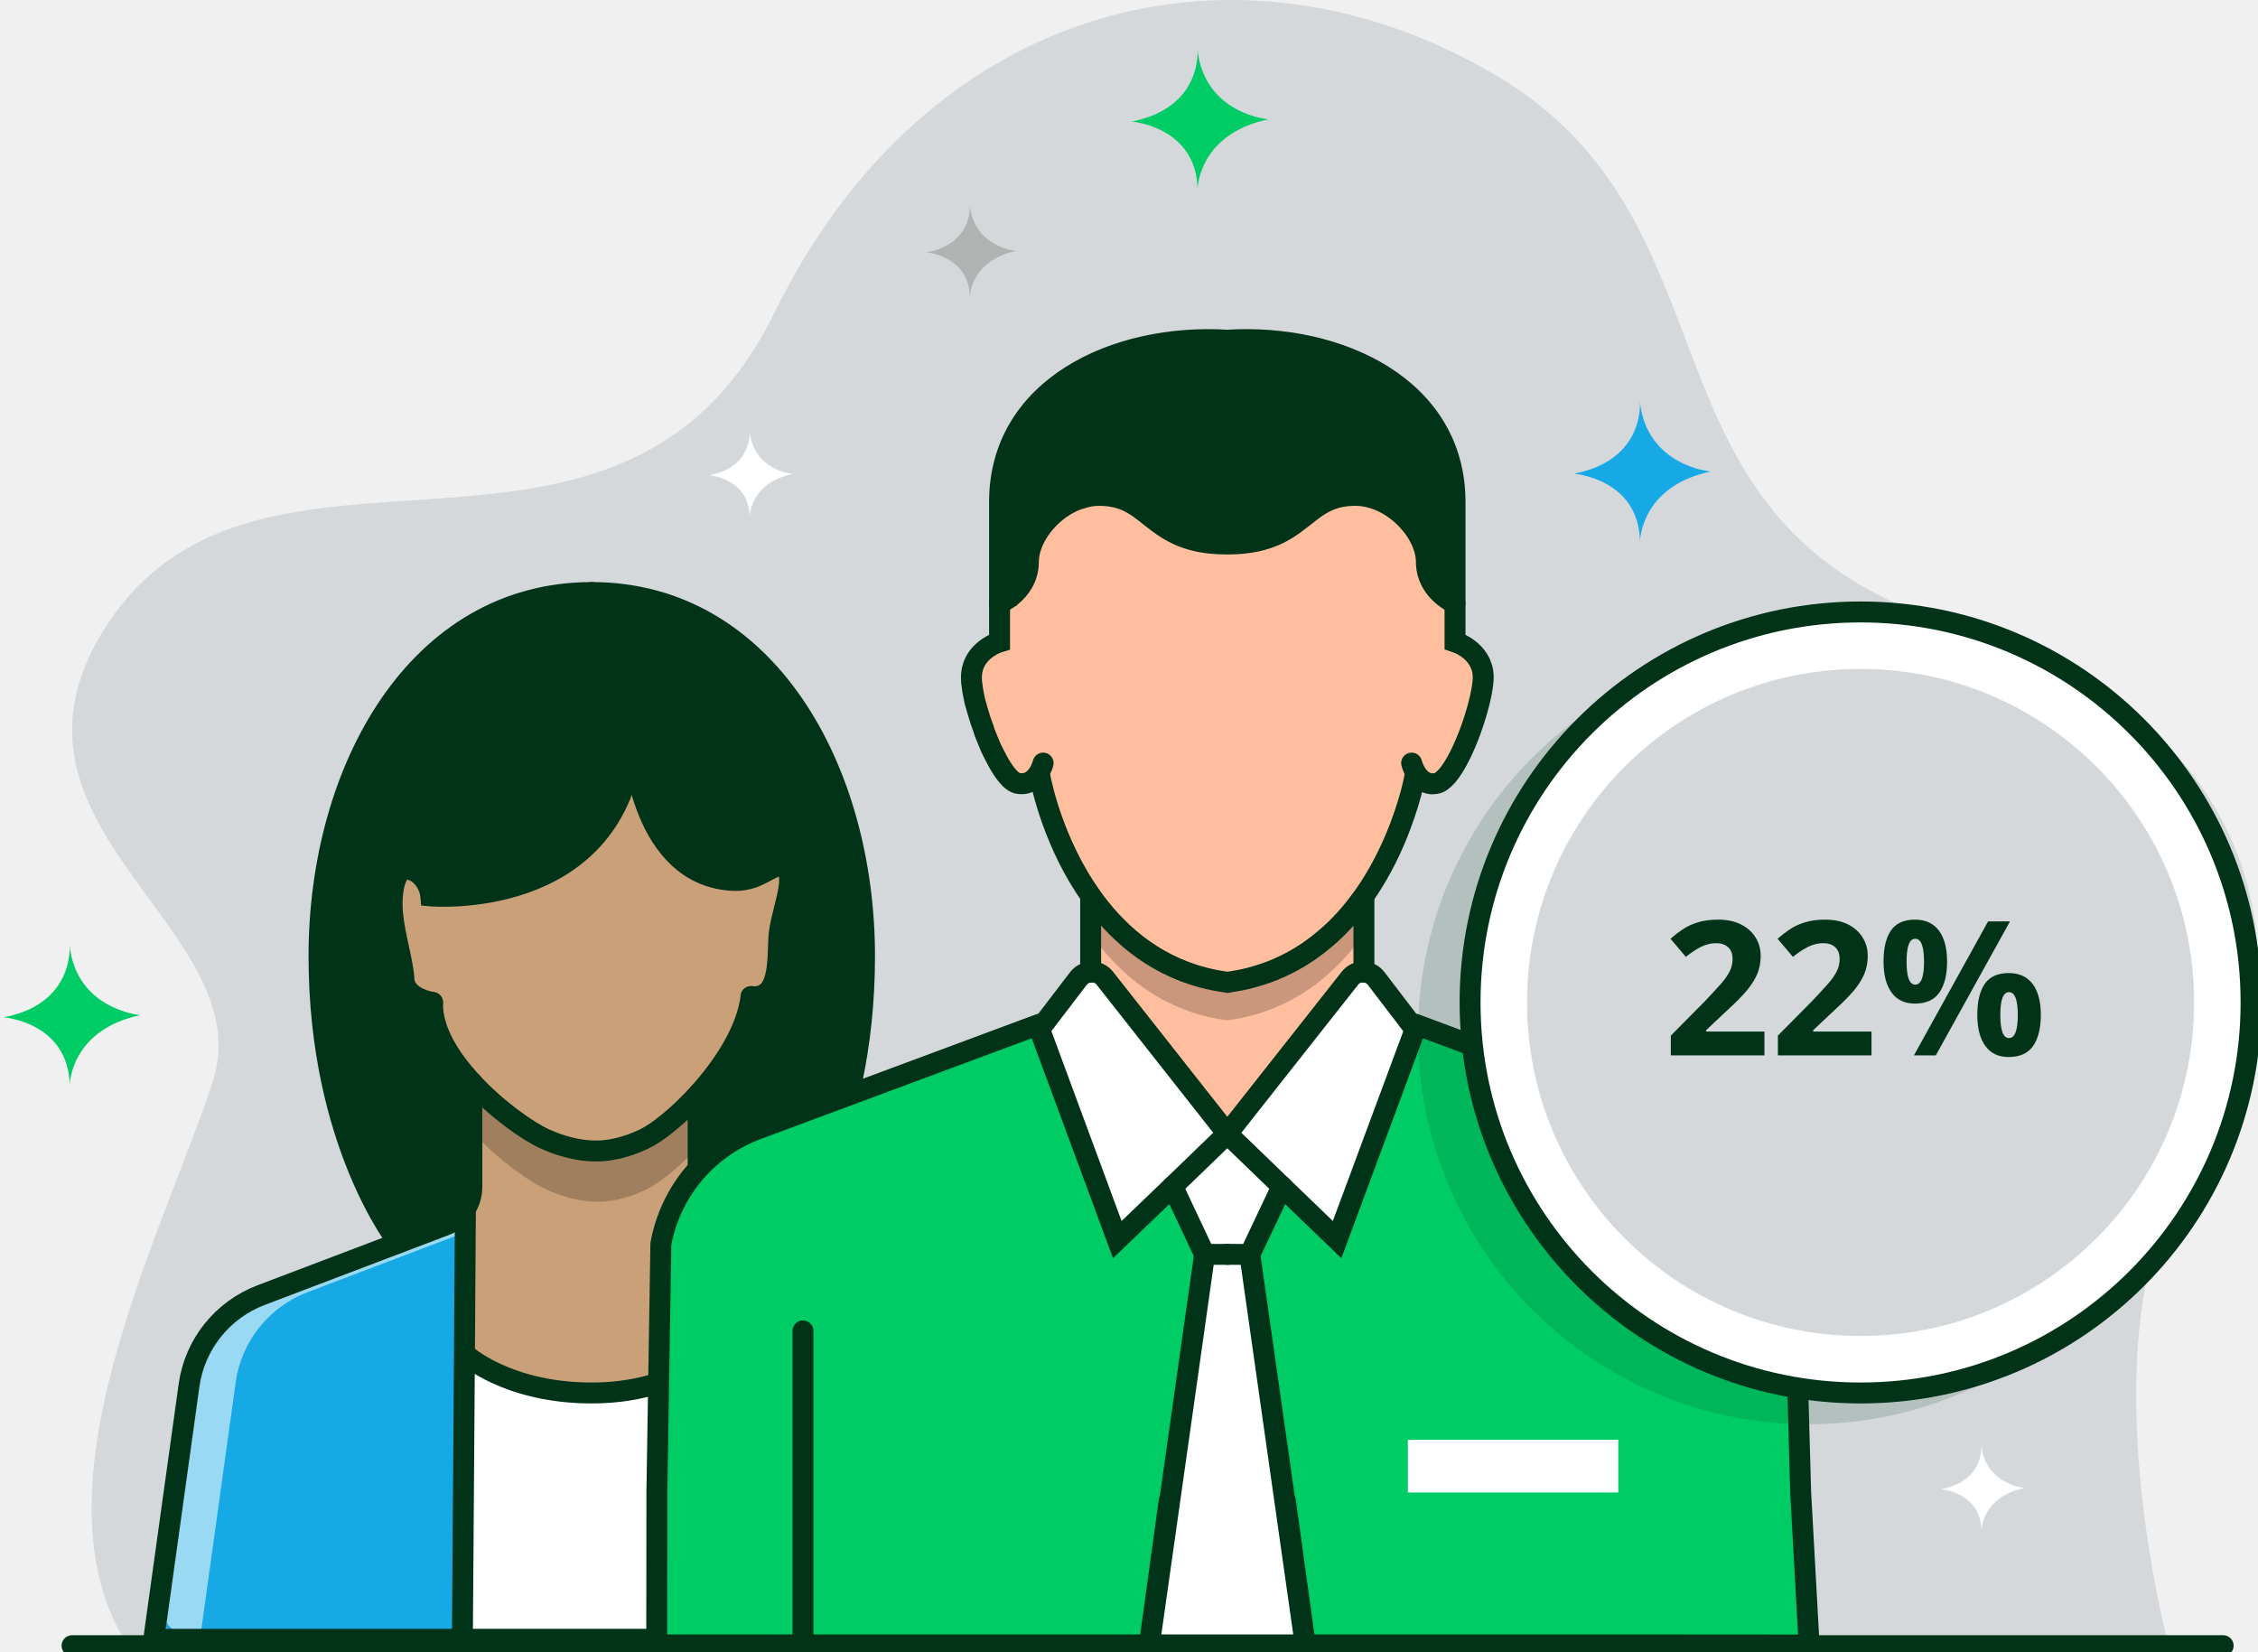
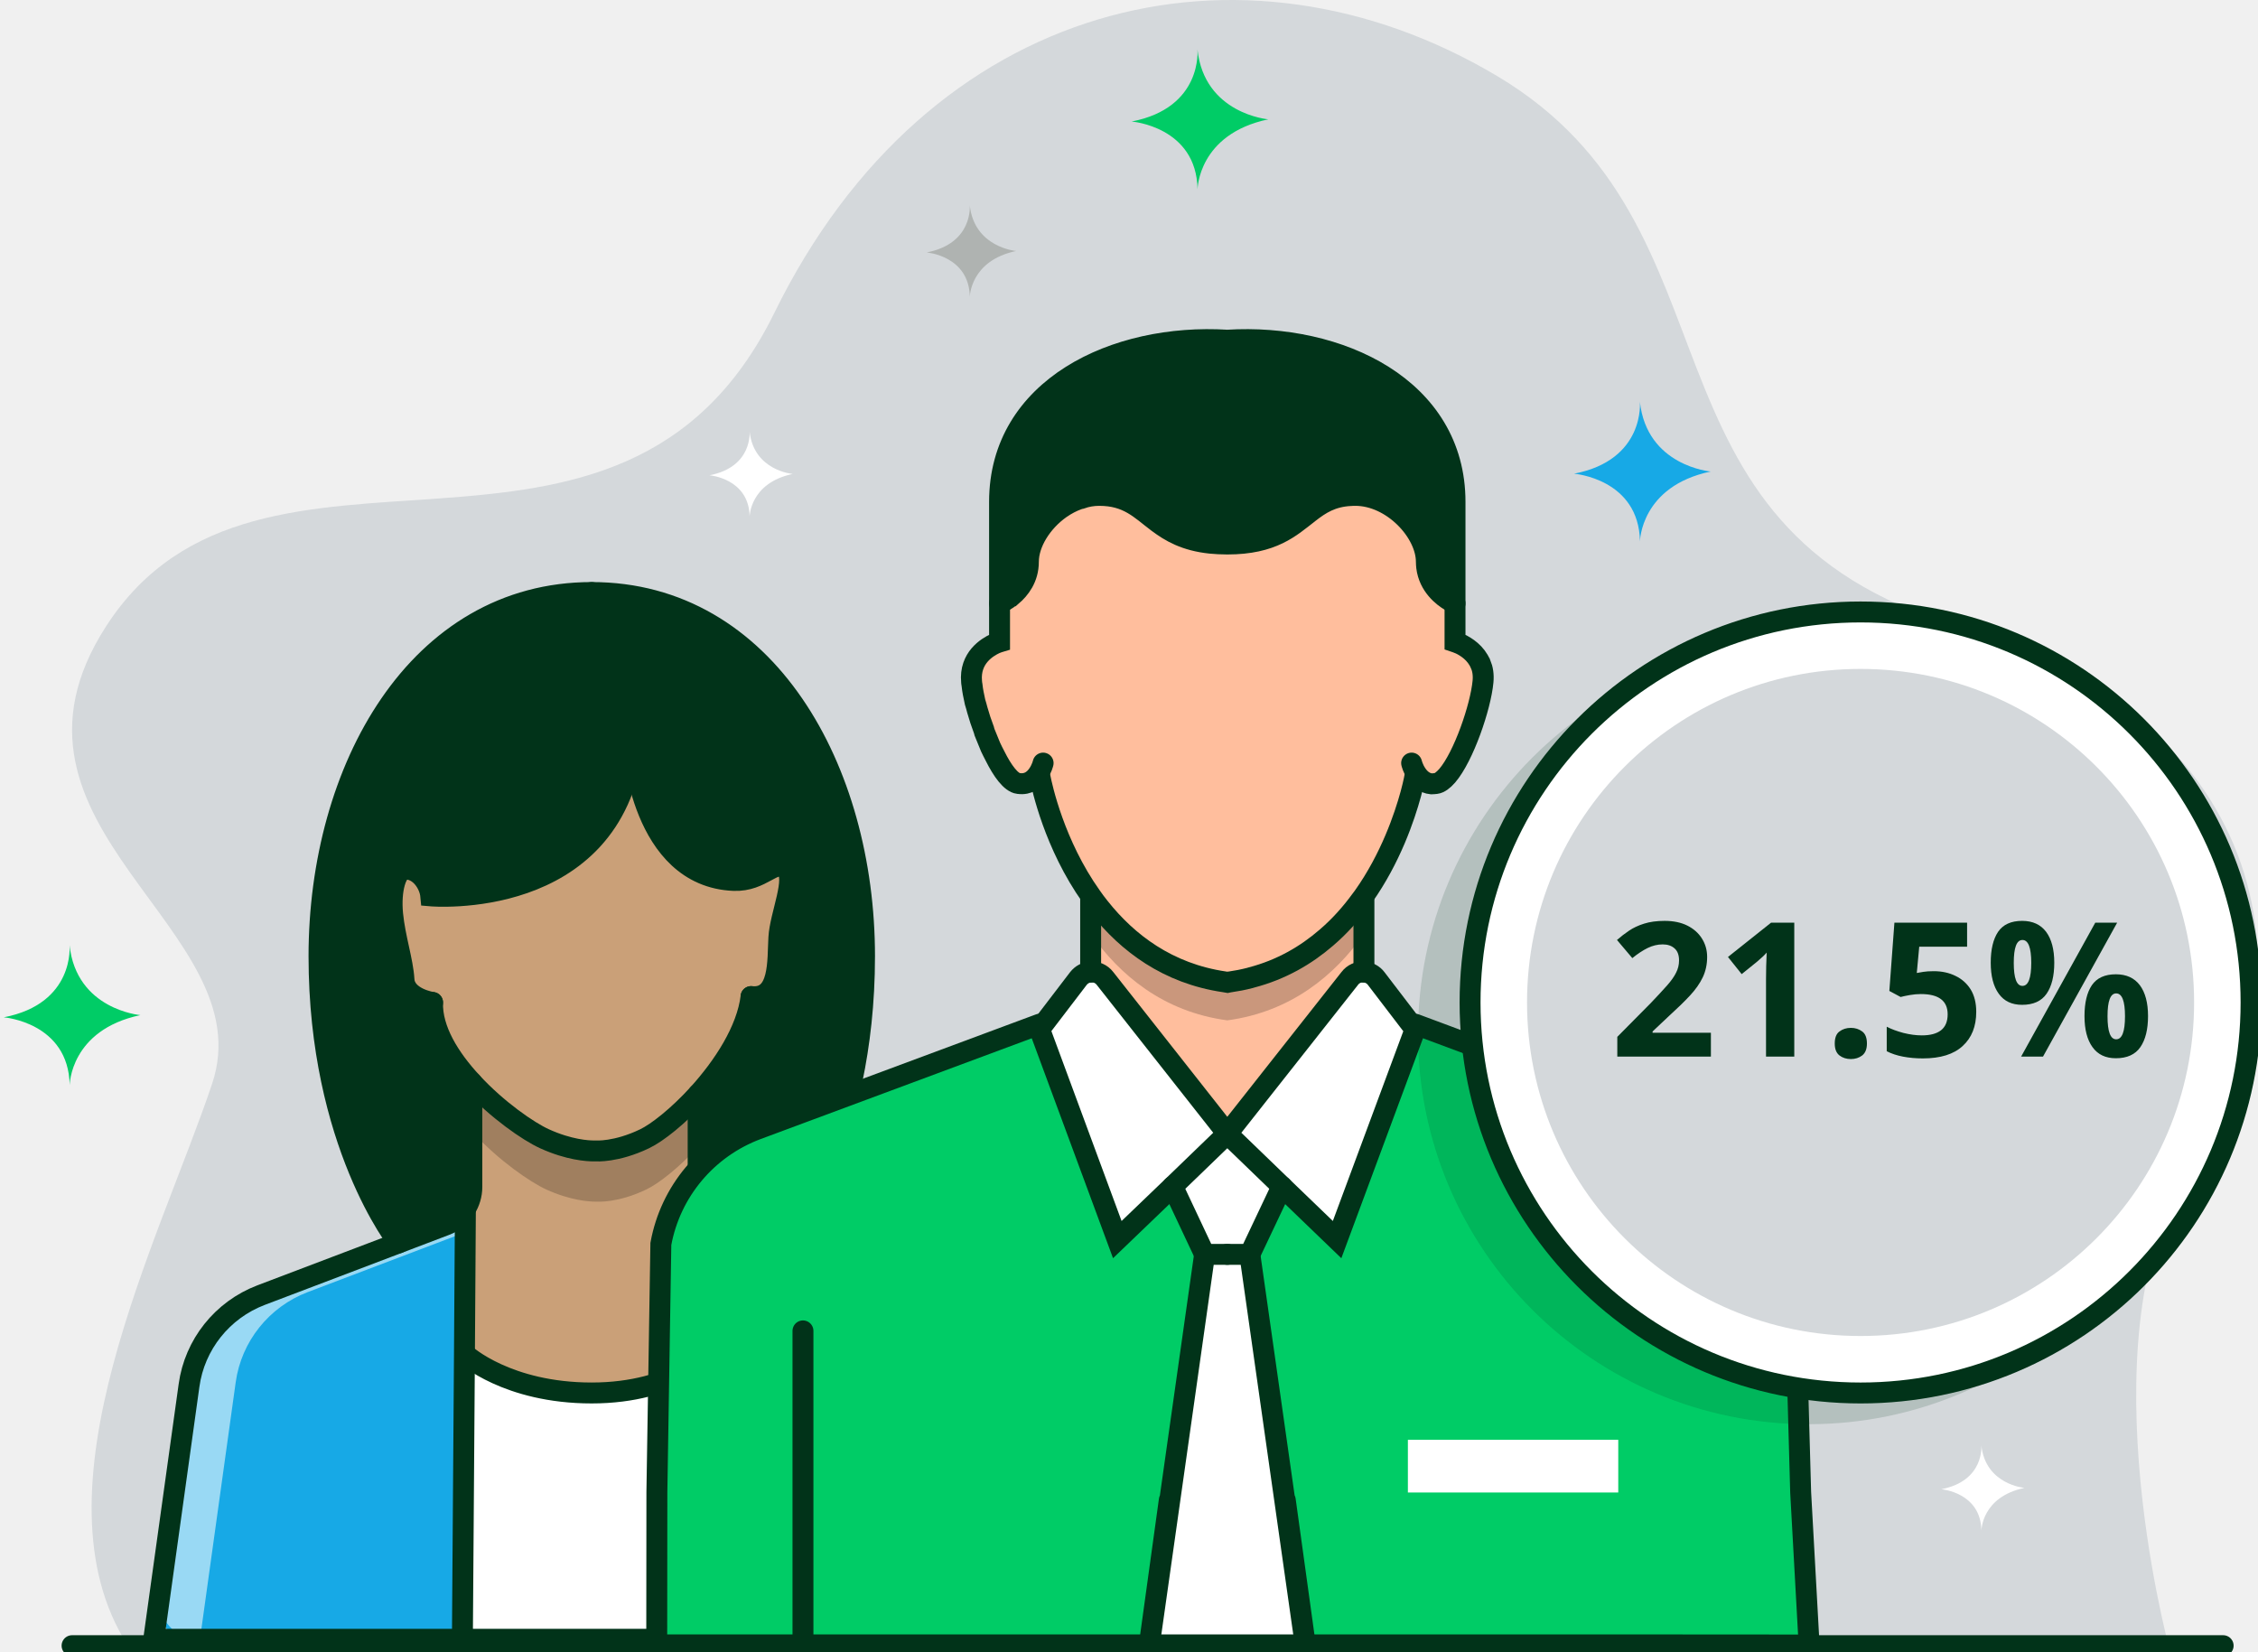
<svg xmlns="http://www.w3.org/2000/svg" width="100%" height="100%" viewBox="0 0 216 158" version="1.1" xml:space="preserve" style="fill-rule:evenodd;clip-rule:evenodd;stroke-linecap:round;stroke-miterlimit:10;">
  <g transform="matrix(0.995738,0,0,0.995738,-44.1107,-56.2322)">
    <g id="Layer-1">
      <g>
        <g transform="matrix(1,0,0,1,252.637,49.2076)">
          <path d="M0,165.353C0,165.353 -8.443,133.979 2.472,118.964C13.386,103.95 11.879,77.01 -20.241,67.437C-52.362,57.866 -40.064,29.106 -64.534,14.554C-89.004,0 -119.115,7.069 -133.945,37.318C-148.775,67.568 -183.414,44.565 -198.15,67.437C-210.625,86.798 -182.963,96.447 -187.958,111.373C-192.953,126.299 -205.631,150.476 -196.051,165.353L0,165.353Z" style="fill:rgb(212,216,219);fill-rule:nonzero;" />
        </g>
        <g transform="matrix(-1,0.000819001,0.000819001,1,51.4703,160.708)">
          <path d="M0.477,-13.431C0.477,-13.431 -0.06,-7.829 6.806,-6.51C6.806,-6.51 0.585,-6.023 0.477,-0C0.477,-0 0.423,-5.3 -6.323,-6.711C-6.323,-6.711 -0.18,-7.227 0.477,-13.431" style="fill:rgb(0,204,102);fill-rule:nonzero;" />
        </g>
        <g transform="matrix(-1,0.000744546,0.000744546,1,159.825,74.652)">
          <path d="M0.477,-13.431C0.477,-13.431 -0.061,-7.829 6.806,-6.51C6.806,-6.51 0.584,-6.023 0.477,-0C0.477,-0 0.422,-5.3 -6.324,-6.711C-6.324,-6.711 -0.18,-7.227 0.477,-13.431" style="fill:rgb(0,204,102);fill-rule:nonzero;" />
        </g>
        <g transform="matrix(-1,0.000744546,0.000744546,1,202.328,108.485)">
          <path d="M0.477,-13.431C0.477,-13.431 -0.061,-7.83 6.806,-6.51C6.806,-6.51 0.584,-6.023 0.477,-0C0.477,-0 0.422,-5.301 -6.324,-6.711C-6.324,-6.711 -0.18,-7.228 0.477,-13.431" style="fill:rgb(23,169,230);fill-rule:nonzero;" />
        </g>
        <g transform="matrix(-1,0.000734035,0.000734035,1,116.606,106.091)">
          <path d="M0.29,-8.174C0.29,-8.174 -0.037,-4.765 4.142,-3.962C4.142,-3.962 0.354,-3.665 0.29,-0C0.29,-0 0.257,-3.225 -3.849,-4.084C-3.849,-4.084 -0.11,-4.399 0.29,-8.174" style="fill:white;fill-rule:nonzero;" />
        </g>
        <g transform="matrix(-1,0.000734035,0.000734035,1,234.942,203.497)">
          <path d="M0.291,-8.174C0.291,-8.174 -0.036,-4.765 4.143,-3.962C4.143,-3.962 0.355,-3.666 0.291,-0C0.291,-0 0.258,-3.226 -3.849,-4.084C-3.849,-4.084 -0.109,-4.399 0.291,-8.174" style="fill:white;fill-rule:nonzero;" />
        </g>
        <g transform="matrix(-1,0.000795545,0.000795545,1,137.782,84.9855)">
          <path d="M0.312,-8.799C0.312,-8.799 -0.04,-5.13 4.459,-4.264C4.459,-4.264 0.381,-3.946 0.312,-0C0.312,-0 0.277,-3.472 -4.143,-4.397C-4.143,-4.397 -0.119,-4.735 0.312,-8.799" style="fill:rgb(175,179,177);fill-rule:nonzero;" />
        </g>
        <g transform="matrix(1,0,0,1,138.539,197.968)">
          <path d="M0,-8.399L2.79,11.66C3.107,13.945 1.333,15.984 -0.974,15.984L-25.658,15.984L-25.658,-24.383C-25.355,-24.147 -25.014,-23.949 -24.633,-23.805L-18.994,-21.662L-6.9,-17.075C-3.194,-15.655 -0.539,-12.329 0,-8.399" style="fill:rgb(23,169,230);fill-rule:nonzero;" />
        </g>
        <g transform="matrix(1,0,0,1,112.881,213.953)">
          <path d="M0,-27.683L0,0L-24.16,0L-23.963,-27.354L-23.871,-27.354C-23.871,-27.354 -19.849,-23.661 -11.738,-23.661C-3.615,-23.661 0,-27.683 0,-27.683" style="fill:white;fill-rule:nonzero;" />
        </g>
        <g transform="matrix(1,0,0,1,89.0101,213.952)">
          <path d="M0,-41.353L-0.092,-27.354L-0.289,0L-26.414,0C-28.279,0 -29.714,-1.648 -29.457,-3.496L-26.552,-24.383C-26.013,-28.313 -23.357,-31.639 -19.638,-33.059L-6.414,-38.08L-1.919,-39.789C-1.104,-40.091 -0.446,-40.656 0,-41.353" style="fill:rgb(23,169,230);fill-rule:nonzero;" />
        </g>
        <g opacity="0.56">
          <g transform="matrix(1,0,0,1,66.9408,197.272)">
            <path d="M0,-7.993L-3.392,16.39L21.78,16.39L21.78,16.68L-3.576,16.68C-5.848,16.68 -7.595,14.673 -7.281,12.424L-4.482,-7.703C-3.943,-11.634 -1.288,-14.959 2.432,-16.379L15.655,-21.4L20.15,-23.109C20.966,-23.411 21.623,-23.976 22.07,-24.673L22.057,-22.412L20.138,-21.689L6.914,-16.668C3.194,-15.249 0.539,-11.923 0,-7.993" style="fill:white;fill-rule:nonzero;" />
          </g>
        </g>
        <g transform="matrix(1,0,0,1,105.113,161.518)">
          <path d="M0,-33.335C-2.037,-17.456 -19.428,-18.981 -19.428,-18.981C-19.533,-20.111 -20.466,-21.557 -21.833,-21.557C-22.767,-21.557 -23.318,-19.533 -23.095,-17.232C-22.871,-14.932 -22.109,-12.737 -22.004,-10.937C-21.898,-9.123 -19.257,-8.741 -19.257,-8.741C-19.336,-6.112 -17.627,-3.378 -15.484,-1.064L-15.484,8.978C-15.484,9.74 -15.708,10.463 -16.103,11.081C-16.549,11.778 -17.206,12.343 -18.021,12.645L-22.517,14.354C-22.517,14.354 -30.167,4.785 -30.167,-13.184C-30.167,-31.14 -20.703,-48.123 -3.97,-48.123C12.776,-48.123 22.241,-31.14 22.241,-13.184C22.241,4.785 14.591,14.354 14.591,14.354L14.433,14.788L8.794,12.645C8.413,12.5 8.071,12.303 7.769,12.067C6.835,11.331 6.257,10.2 6.257,8.978L6.257,0.079C8.662,-2.576 10.949,-6.033 11.344,-9.306C14.17,-9.017 13.881,-12.79 14.013,-14.972C14.131,-17.154 15.773,-20.729 14.67,-21.623C13.552,-22.53 12.408,-20.361 9.688,-20.466C0.775,-20.821 0.014,-33.335 0.014,-33.335L0,-33.335Z" style="fill:rgb(1,51,25);fill-rule:nonzero;" />
        </g>
        <g transform="matrix(1,0,0,1,89.6283,134.913)">
          <path d="M0,25.541C-2.143,23.228 -3.852,20.493 -3.772,17.864C-3.772,17.864 -6.414,17.483 -6.52,15.669C-6.625,13.868 -7.387,11.673 -7.61,9.373C-7.834,7.073 -7.282,5.048 -6.349,5.048C-4.981,5.048 -4.049,6.494 -3.943,7.624C-3.943,7.624 13.447,9.149 15.484,-6.73L15.498,-6.73C15.498,-6.73 16.26,5.785 25.172,6.139C27.893,6.245 29.036,4.076 30.154,4.982C31.258,5.876 29.615,9.452 29.497,11.634C29.365,13.816 29.654,17.588 26.828,17.299C26.434,20.572 24.146,24.029 21.741,26.685C19.822,28.788 17.812,30.378 16.602,30.957C13.868,32.271 11.909,32.126 11.909,32.126L11.712,32.126C11.146,32.126 9.346,32.034 6.979,30.957C5.442,30.26 2.432,28.183 0,25.541" style="fill:rgb(202,160,120);fill-rule:nonzero;" />
        </g>
        <g transform="matrix(1,0,0,1,112.881,177.161)">
          <path d="M0,-3.576L0,9.109C0,9.109 -3.615,13.131 -11.738,13.131C-19.849,13.131 -23.871,9.437 -23.871,9.437L-23.963,9.437L-23.871,-4.562C-23.477,-5.18 -23.253,-5.903 -23.253,-6.665L-23.253,-16.707C-20.821,-14.065 -17.811,-11.989 -16.273,-11.292C-13.907,-10.214 -12.106,-10.122 -11.541,-10.122L-11.344,-10.122C-11.344,-10.122 -9.385,-9.977 -6.651,-11.292C-5.441,-11.87 -3.431,-13.461 -1.512,-15.564L-1.512,-6.665C-1.512,-5.443 -0.934,-4.312 0,-3.576" style="fill:rgb(202,160,120);fill-rule:nonzero;" />
        </g>
        <g opacity="0.21">
          <g transform="matrix(1,0,0,1,111.368,185.555)">
            <path d="M0,-23.958L0,-18.914C-1.857,-16.896 -3.795,-15.374 -4.98,-14.813C-7.703,-13.5 -9.673,-13.645 -9.673,-13.645L-9.864,-13.645C-10.426,-13.645 -12.235,-13.741 -14.589,-14.813C-16.127,-15.518 -19.138,-17.584 -21.571,-20.227L-21.571,-10.186C-21.571,-9.433 -21.796,-8.712 -22.196,-8.087L-22.244,1.137C-22.324,1.073 -22.356,1.041 -22.356,1.041L-22.452,1.041L-22.356,-12.956C-21.956,-13.581 -21.732,-14.301 -21.732,-15.054L-21.732,-25.095C-19.313,-22.453 -16.303,-20.387 -14.766,-19.682C-12.396,-18.609 -10.586,-18.513 -10.025,-18.513L-9.833,-18.513C-9.833,-18.513 -7.879,-18.369 -5.141,-19.682C-3.923,-20.259 -1.922,-21.86 0,-23.958" style="fill-rule:nonzero;" />
          </g>
        </g>
        <g transform="matrix(1,0,0,1,111.37,212.808)">
          <path d="M0,-51.211L0,-42.312C0,-41.09 0.578,-39.96 1.512,-39.223C1.814,-38.987 2.156,-38.79 2.537,-38.645L8.176,-36.503L20.27,-31.915C23.976,-30.495 26.631,-27.169 27.17,-23.239L30.056,-2.491C30.323,-0.57 28.831,1.144 26.892,1.144L-52.303,1.144L-48.911,-23.239C-48.372,-27.169 -45.717,-30.495 -41.997,-31.915L-28.773,-36.936L-24.278,-38.645C-23.463,-38.947 -22.806,-39.512 -22.359,-40.209C-21.965,-40.827 -21.741,-41.55 -21.741,-42.312L-21.741,-52.355" style="fill:none;fill-rule:nonzero;stroke:rgb(1,51,25);stroke-width:2.01px;" />
        </g>
        <g transform="matrix(1,0,0,1,85.8559,127.119)">
          <path d="M0,25.658C0,25.658 -2.642,25.277 -2.747,23.463C-2.853,21.662 -3.614,19.467 -3.838,17.167C-4.062,14.866 -3.51,12.842 -2.576,12.842C-1.209,12.842 -0.276,14.288 -0.171,15.418C-0.171,15.418 17.22,16.943 19.257,1.064C19.31,0.723 19.349,0.368 19.375,0" style="fill:none;fill-rule:nonzero;stroke:rgb(1,51,25);stroke-width:2.01px;" />
        </g>
        <g transform="matrix(1,0,0,1,116.456,167.184)">
          <path d="M0,-14.972C-0.395,-11.699 -2.682,-8.242 -5.087,-5.587C-7.006,-3.484 -9.017,-1.893 -10.227,-1.315C-12.96,0 -14.919,-0.145 -14.919,-0.145L-15.116,-0.145C-15.682,-0.145 -17.482,-0.237 -19.849,-1.315C-21.386,-2.012 -24.396,-4.088 -26.828,-6.73C-28.971,-9.044 -30.68,-11.778 -30.601,-14.407" style="fill:none;fill-rule:nonzero;stroke:rgb(1,51,25);stroke-width:2.01px;" />
        </g>
        <g transform="matrix(-0.624279,0.781202,0.781202,0.624279,127.424,141.777)">
          <path d="M3.301,-25.905C3.301,-25.905 12.601,-17.498 7.315,-10.314C5.698,-8.123 3.29,-8.584 3.301,-7.145C3.31,-5.724 7.128,-4.776 8.907,-3.506C10.694,-2.247 13.461,0.334 14.999,-2.054" style="fill:none;fill-rule:nonzero;stroke:rgb(1,51,25);stroke-width:2.01px;" />
        </g>
        <g transform="matrix(1,0,0,1,82.5961,113.395)">
          <path d="M0,62.477C0,62.477 -7.65,52.908 -7.65,34.939C-7.65,16.983 1.813,0 18.547,0" style="fill:none;fill-rule:nonzero;stroke:rgb(1,51,25);stroke-width:2.01px;" />
        </g>
        <g transform="matrix(1,0,0,1,119.704,113.395)">
          <path d="M0,62.477C0,62.477 7.65,52.908 7.65,34.939C7.65,16.983 -1.814,0 -18.561,0" style="fill:none;fill-rule:nonzero;stroke:rgb(1,51,25);stroke-width:2.01px;" />
        </g>
        <g transform="matrix(1,0,0,1,89.0101,213.952)">
          <path d="M0,-41.353L-0.092,-27.354L-0.289,0" style="fill:none;fill-rule:nonzero;stroke:rgb(1,51,25);stroke-width:2.01px;" />
        </g>
        <g transform="matrix(1,0,0,1,112.881,173.585)">
          <path d="M0,40.367L0,0" style="fill:none;fill-rule:nonzero;stroke:rgb(1,51,25);stroke-width:2.01px;" />
        </g>
        <g transform="matrix(1,0,0,1,89.0101,189.962)">
          <path d="M0,-3.364C0,-3.364 4.022,0.329 12.133,0.329C20.256,0.329 23.871,-3.693 23.871,-3.693" style="fill:none;fill-rule:nonzero;stroke:rgb(1,51,25);stroke-width:2.01px;" />
        </g>
        <g transform="matrix(1,0,0,1,51.223,214.567)">
          <path d="M0,0L206.653,0" style="fill:none;fill-rule:nonzero;stroke:rgb(1,51,25);stroke-width:2.01px;" />
        </g>
        <g transform="matrix(1,0,0,1,149.323,164.659)">
          <path d="M0,-21.331L0,-15.275L12.882,0L25.521,-15.275L25.421,-21.331C25.421,-21.331 21.063,-15.465 12.76,-15.58C4.456,-15.694 0,-21.331 0,-21.331" style="fill:rgb(255,190,157);fill-rule:nonzero;" />
        </g>
        <g transform="matrix(1,0,0,1,162.37,214.406)">
          <path d="M0,-49.033L-5.131,-43.459L-2.23,-37.145L-7.492,0.343L10.34,0.001L10.34,-49.376" style="fill:white;fill-rule:nonzero;" />
        </g>
        <g transform="matrix(1,0,0,1,187.121,130.051)">
          <path d="M0,-8.833C0.19,-7.86 -1.83,-0.319 -3.342,0.67C-3.484,0.766 -3.644,0.861 -3.787,0.941C-2.212,-0.893 -0.573,-5.676 -0.35,-8.1C-0.286,-8.753 -0.382,-9.312 -0.573,-9.774C-0.271,-9.423 -0.048,-9.072 0,-8.833" style="fill:white;fill-rule:nonzero;" />
        </g>
        <g transform="matrix(1,0,0,1,184.082,118.332)">
          <path d="M0,-0.415C0.111,-0.335 0.286,-0.192 0.493,0C0.19,-0.128 0,-0.192 0,-0.192L0,-0.415Z" style="fill:white;fill-rule:nonzero;" />
        </g>
        <g transform="matrix(1,0,0,1,183.637,110.95)">
          <path d="M0,3.253C-0.716,2.838 -2.053,1.802 -2.275,0C-1.592,1.356 -0.398,2.711 0,3.253" style="fill:rgb(52,120,247);fill-rule:nonzero;" />
        </g>
        <g transform="matrix(1,0,0,1,216.367,194.484)">
          <path d="M0,-19.612C0.111,-19.245 0.175,-18.879 0.254,-18.512L1.178,19.499L-11.425,20.01L-46.668,20.01L-51.998,-17.508L-48.911,-24.029L-43.613,-18.926L-36.119,-39.112L-36.373,-39.447L-36.119,-39.622L-18.346,-33.006L-8.975,-29.529C-5.569,-28.238 -2.801,-25.767 -1.178,-22.61C-0.669,-21.669 -0.271,-20.664 0,-19.612" style="fill:rgb(0,204,102);fill-rule:nonzero;" />
        </g>
        <g transform="matrix(1,0,0,1,175.331,175.509)">
          <path d="M0,-25.655C0.445,-25.639 0.891,-25.416 1.177,-25.033L4.662,-20.473L4.916,-20.138L-2.578,0.048L-7.876,-5.054L-13.127,-10.125L-1.368,-25.033C-1.034,-25.48 -0.51,-25.703 0,-25.655" style="fill:white;fill-rule:nonzero;" />
        </g>
        <g transform="matrix(1,0,0,1,171.719,142.903)">
          <path d="M0,3.651C1.305,2.535 2.403,1.291 3.342,0C2.578,1.402 1.909,2.455 1.48,2.726C1.146,2.933 0.637,3.268 0,3.651" style="fill-rule:nonzero;" />
        </g>
        <g transform="matrix(1,0,0,1,174.027,105.61)">
          <path d="M0,-1.532C-1.782,-1.436 -2.88,-0.735 -3.962,0.111C-2.832,-0.91 -1.83,-1.643 0,-1.532" style="fill:rgb(52,120,247);fill-rule:nonzero;" />
        </g>
        <g transform="matrix(1,0,0,1,162.411,150.429)">
          <path d="M0,0.382C0.668,0.286 1.32,0.159 1.941,0C1.32,0.223 0.748,0.366 0.286,0.382L0,0.382Z" style="fill-rule:nonzero;" />
        </g>
        <g transform="matrix(1,0,0,1,157.463,107.745)">
          <path d="M0,-0.175C1.113,0.287 2.147,0.654 3.118,0.909C0.7,0.654 -0.732,-0.191 -1.926,-1.084C-1.385,-0.797 -0.748,-0.494 0,-0.175" style="fill:rgb(52,120,247);fill-rule:nonzero;" />
        </g>
        <g transform="matrix(1,0,0,1,149.937,150.795)">
          <path d="M0,-7.127C2.689,-3.747 6.54,-0.797 11.997,0C9.038,-0.175 3.596,-1.993 0.08,-7.015C0.048,-7.047 0.032,-7.095 0,-7.127" style="fill-rule:nonzero;" />
        </g>
        <g opacity="0.21">
          <g transform="matrix(1,0,0,1,175.331,153.299)">
            <path d="M0,-10.683L0,-7.032L-0.032,-7.063C-2.769,-3.189 -6.953,0.367 -13.127,1.196C-19.316,0.367 -23.469,-3.189 -26.206,-7.063L-26.254,-7.032L-26.254,-10.683L-26.206,-10.715C-25.951,-10.348 -25.681,-9.981 -25.395,-9.631C-25.362,-9.599 -25.347,-9.551 -25.314,-9.519C-21.799,-4.497 -16.356,-2.679 -13.397,-2.503C-13.317,-2.488 -13.223,-2.472 -13.127,-2.456C-13.063,-2.472 -13,-2.472 -12.936,-2.488L-12.634,-2.488C-12.172,-2.503 -11.6,-2.647 -10.979,-2.87C-10.932,-2.886 -10.867,-2.902 -10.819,-2.918C-7.939,-3.667 -5.569,-5.055 -3.612,-6.745C-2.976,-7.127 -2.467,-7.462 -2.132,-7.669C-1.703,-7.94 -1.034,-8.993 -0.271,-10.396C-0.191,-10.508 -0.111,-10.603 -0.032,-10.715L0,-10.683Z" style="fill-rule:nonzero;" />
          </g>
        </g>
        <g transform="matrix(1,0,0,1,150.462,174.888)">
          <path d="M0,-24.411L11.742,-9.503L6.491,-4.432L1.177,0.67L-6.285,-19.516L-6.047,-19.851L-2.562,-24.411C-2.26,-24.794 -1.83,-25.017 -1.385,-25.033C-0.875,-25.081 -0.351,-24.873 0,-24.411" style="fill:white;fill-rule:nonzero;" />
        </g>
        <g transform="matrix(1,0,0,1,147.853,105.289)">
          <path d="M0,-0.845C-0.573,-0.637 -1.114,-0.35 -1.623,0C-1.146,-0.383 -0.604,-0.685 0,-0.845" style="fill:rgb(52,120,247);fill-rule:nonzero;" />
        </g>
        <g transform="matrix(1,0,0,1,154.71,154.862)">
          <path d="M0,59.632L-47.319,59.632L-46.922,21.11C-45.999,16.071 -42.499,11.894 -37.678,10.092L-10.533,0L-10.295,0.175L-10.533,0.51L-3.071,20.695L2.243,15.593L5.314,22.114L0,59.632Z" style="fill:rgb(0,204,102);fill-rule:nonzero;" />
        </g>
        <g transform="matrix(1,0,0,1,181.329,92.4855)">
          <path d="M0,17.954C0,15.1 -3.262,11.577 -6.825,11.577C-6.984,11.577 -7.128,11.577 -7.271,11.592L-7.303,11.592C-9.133,11.481 -10.135,12.214 -11.265,13.235C-11.28,13.25 -11.313,13.267 -11.345,13.298C-13.063,14.622 -14.749,16.248 -19.125,16.248C-19.714,16.248 -20.255,16.216 -20.748,16.168C-21.719,15.913 -22.753,15.547 -23.866,15.084C-24.614,14.765 -25.251,14.462 -25.792,14.175C-25.808,14.16 -25.823,14.143 -25.84,14.143C-27.479,12.9 -28.672,11.577 -31.424,11.577C-32.029,11.577 -32.617,11.672 -33.19,11.879C-33.286,11.895 -33.382,11.927 -33.477,11.959C-34.081,12.119 -34.622,12.421 -35.1,12.804C-35.115,12.82 -35.132,12.836 -35.147,12.836C-36.978,14.127 -38.234,16.168 -38.234,17.954C-38.234,19.533 -39.077,20.585 -39.825,21.223C-39.841,21.223 -39.857,21.239 -39.873,21.255C-40.478,21.605 -41.003,21.717 -41.003,21.717L-41.003,12.198C-41.003,1.26 -29.896,-4.002 -19.125,-3.332C-8.369,-4.002 2.753,1.26 2.753,12.198L2.753,21.956C2.753,21.956 2.578,21.892 2.323,21.733C2.323,21.733 2.308,21.733 2.308,21.717C1.909,21.175 0.716,19.82 0.032,18.464C0.017,18.305 0,18.13 0,17.954" style="fill:rgb(1,51,25);fill-rule:nonzero;" />
        </g>
        <g transform="matrix(1,0,0,1,180.247,123.115)">
          <path d="M0,8.658C0,8.658 -0.159,9.025 -0.413,9.631C-1.305,11.703 -3.469,16.646 -5.187,19.787C-6.125,21.079 -7.224,22.323 -8.528,23.439C-10.453,24.65 -13.461,26.436 -15.735,27.265C-15.783,27.281 -15.848,27.297 -15.895,27.313C-16.516,27.472 -17.168,27.6 -17.836,27.696L-17.852,27.696C-17.995,27.696 -18.154,27.696 -18.313,27.68C-23.771,26.883 -27.621,23.933 -30.311,20.553C-33.779,15.514 -35.721,9.056 -36.038,7.989C-36.055,7.877 -36.07,7.829 -36.07,7.829C-36.07,7.829 -36.818,9.104 -38.075,8.626L-38.106,8.626C-38.823,8.339 -39.682,7.175 -40.366,5.963C-40.51,5.708 -40.637,5.421 -40.78,5.134C-40.971,4.688 -41.162,4.209 -41.353,3.731C-41.369,3.652 -41.416,3.556 -41.433,3.46C-41.544,2.982 -41.798,2.312 -42.053,1.578C-42.116,1.324 -42.196,1.053 -42.275,0.797C-42.403,0.223 -42.515,-0.335 -42.563,-0.797C-42.609,-1.435 -42.546,-2.057 -42.292,-2.631C-41.56,-4.257 -40.844,-4.082 -40.318,-4.831C-40.08,-4.927 -39.921,-4.975 -39.921,-4.975L-39.921,-5.772C-39.57,-7 -39.762,-8.211 -39.873,-8.69C-39.746,-8.754 -39.3,-8.977 -38.791,-9.375C-38.775,-9.391 -38.759,-9.407 -38.743,-9.407C-38.123,-9.79 -37.454,-10.427 -37.248,-11.464C-36.93,-12.979 -36.038,-16.136 -34.065,-17.794C-34.05,-17.794 -34.033,-17.81 -34.018,-17.826C-33.509,-18.176 -32.968,-18.464 -32.395,-18.671C-32.3,-18.703 -32.204,-18.735 -32.108,-18.751C-31.886,-18.799 -31.647,-18.815 -31.408,-18.83C-28.21,-18.942 -27.398,-17.874 -24.758,-16.487C-24.741,-16.487 -24.726,-16.47 -24.71,-16.455C-23.517,-15.562 -22.084,-14.717 -19.666,-14.462C-16.85,-13.696 -14.606,-13.904 -12.569,-15.355C-11.615,-16.04 -10.915,-16.726 -10.263,-17.332C-10.23,-17.363 -10.198,-17.38 -10.183,-17.395C-9.101,-18.24 -8.003,-18.942 -6.221,-19.038L-6.189,-19.038C-6.078,-19.038 -5.95,-19.038 -5.823,-19.022C-2.546,-18.655 0.621,-15.593 0.621,-13.856C0.621,-13.329 0.828,-12.756 1.114,-12.166C1.337,-10.364 2.674,-9.327 3.39,-8.913C3.39,-8.897 3.405,-8.897 3.405,-8.897C3.962,-8.084 3.708,-5.309 3.708,-5.309C3.708,-5.309 3.756,-5.278 3.835,-5.198L3.835,-4.975C3.835,-4.975 4.025,-4.911 4.328,-4.783C4.901,-4.289 5.729,-3.524 6.285,-2.854L6.301,-2.838C6.492,-2.376 6.588,-1.818 6.524,-1.164C6.301,1.26 4.662,6.043 3.087,7.877C2.578,8.196 2.037,8.467 1.575,8.658L1.56,8.658C0.717,8.993 0.064,9.089 0,8.658" style="fill:rgb(255,190,157);fill-rule:nonzero;" />
        </g>
        <g transform="matrix(1,0,0,1,141.456,114.426)">
          <path d="M0,-0.686C-0.509,-0.288 -0.955,-0.064 -1.082,0C-1.114,-0.144 -1.13,-0.224 -1.13,-0.224C-1.13,-0.224 -0.604,-0.335 0,-0.686" style="fill:rgb(52,120,247);fill-rule:nonzero;" />
        </g>
        <g transform="matrix(1,0,0,1,149.077,142.615)">
          <path d="M0,7.239L0,0" style="fill:none;fill-rule:nonzero;stroke:rgb(1,51,25);stroke-width:2.01px;" />
        </g>
        <g transform="matrix(1,0,0,1,121.44,214.494)">
          <path d="M0,-30.167L0,0" style="fill:none;fill-rule:nonzero;stroke:rgb(1,51,25);stroke-width:2.01px;" />
        </g>
        <g transform="matrix(1,0,0,1,156.953,176.976)">
          <path d="M0,-6.521L3.071,0L5.251,0" style="fill:none;fill-rule:nonzero;stroke:rgb(1,51,25);stroke-width:2.01px;" />
        </g>
        <g transform="matrix(1,0,0,1,160.025,214.494)">
          <path d="M0,-37.518L-5.314,0L-3.39,-13.92" style="fill:none;fill-rule:nonzero;stroke:rgb(1,51,25);stroke-width:2.01px;" />
        </g>
        <g transform="matrix(1,0,0,1,175.331,175.509)">
          <path d="M0,-25.655C0.445,-25.639 0.891,-25.416 1.177,-25.033L4.662,-20.473L4.916,-20.138L-2.578,0.048L-7.876,-5.054L-13.127,-10.125L-1.368,-25.033C-1.034,-25.48 -0.51,-25.703 0,-25.655Z" style="fill:none;fill-rule:nonzero;stroke:rgb(1,51,25);stroke-width:2.01px;" />
        </g>
        <g transform="matrix(1,0,0,1,175.331,142.615)">
          <path d="M0,7.239L0,0" style="fill:none;fill-rule:nonzero;stroke:rgb(1,51,25);stroke-width:2.01px;" />
        </g>
        <g transform="matrix(1,0,0,1,180.247,150.843)">
          <path d="M0,-19.899C0,-19.899 -0.111,-19.213 -0.413,-18.097C-1.018,-15.881 -2.354,-11.927 -4.948,-8.259C-5.027,-8.148 -5.107,-8.052 -5.187,-7.941C-6.125,-6.649 -7.224,-5.405 -8.528,-4.289C-10.485,-2.599 -12.855,-1.212 -15.735,-0.462C-15.783,-0.447 -15.848,-0.431 -15.895,-0.415C-16.516,-0.255 -17.168,-0.128 -17.836,-0.032L-17.852,-0.032C-17.916,-0.016 -17.979,-0.016 -18.043,0C-18.139,-0.016 -18.233,-0.032 -18.313,-0.048C-23.771,-0.845 -27.621,-3.795 -30.311,-7.175C-30.597,-7.526 -30.867,-7.893 -31.122,-8.259C-34.654,-13.234 -35.848,-18.751 -36.038,-19.739C-36.055,-19.851 -36.07,-19.899 -36.07,-19.899" style="fill:none;fill-rule:nonzero;stroke:rgb(1,51,25);stroke-width:2.01px;" />
        </g>
        <g transform="matrix(1,0,0,1,179.913,90.5733)">
          <path d="M0,39.207C0,39.207 0.128,39.749 0.478,40.259C0.764,40.69 1.226,41.136 1.894,41.2L1.909,41.2C2.037,41.2 2.18,41.184 2.339,41.168C2.689,41.121 3.039,40.85 3.421,40.419C4.996,38.585 6.635,33.802 6.858,31.378C6.922,30.725 6.826,30.166 6.635,29.704L6.619,29.688C6.174,28.62 5.235,28.03 4.662,27.759C4.359,27.631 4.169,27.567 4.169,27.567L4.169,14.11C4.169,3.172 -6.953,-2.089 -17.709,-1.419C-28.48,-2.089 -39.587,3.172 -39.587,14.11L-39.587,27.567C-39.587,27.567 -39.746,27.615 -39.984,27.711C-40.78,28.078 -42.482,29.098 -42.275,31.378C-42.26,31.49 -42.26,31.618 -42.229,31.745C-42.181,32.207 -42.069,32.766 -41.941,33.339C-41.862,33.595 -41.782,33.866 -41.719,34.121C-41.544,34.743 -41.337,35.38 -41.099,36.002C-41.082,36.098 -41.035,36.194 -41.019,36.273C-40.828,36.751 -40.637,37.23 -40.446,37.676C-40.303,37.963 -40.176,38.25 -40.032,38.505C-39.301,39.973 -38.489,41.073 -37.772,41.168L-37.741,41.168C-36.818,41.296 -36.229,40.786 -35.88,40.259C-35.529,39.749 -35.402,39.207 -35.402,39.207" style="fill:none;fill-rule:nonzero;stroke:rgb(1,51,25);stroke-width:2.01px;" />
        </g>
        <g transform="matrix(1,0,0,1,167.456,176.976)">
          <path d="M0,-6.521L-3.087,0L-5.251,0" style="fill:none;fill-rule:nonzero;stroke:rgb(1,51,25);stroke-width:2.01px;" />
        </g>
        <g transform="matrix(1,0,0,1,164.369,214.494)">
          <path d="M0,-37.518L5.33,0L3.405,-13.92" style="fill:none;fill-rule:nonzero;stroke:rgb(1,51,25);stroke-width:2.01px;" />
        </g>
        <g transform="matrix(1,0,0,1,184.082,104.062)">
          <path d="M0,10.38C0,10.38 -0.175,10.316 -0.43,10.156C-0.43,10.156 -0.445,10.156 -0.445,10.141C-1.161,9.726 -2.498,8.69 -2.721,6.888C-2.736,6.729 -2.753,6.553 -2.753,6.378C-2.753,3.524 -6.015,0 -9.578,0C-9.737,0 -9.881,0 -10.024,0.016L-10.056,0.016C-11.838,0.111 -12.936,0.813 -14.018,1.658C-14.033,1.674 -14.065,1.69 -14.098,1.722C-15.815,3.046 -17.502,4.672 -21.878,4.672C-22.467,4.672 -23.008,4.64 -23.501,4.592C-25.919,4.337 -27.352,3.492 -28.545,2.599C-28.561,2.583 -28.576,2.567 -28.593,2.567C-30.231,1.323 -31.425,0 -34.177,0C-34.782,0 -35.37,0.096 -35.943,0.303C-36.039,0.319 -36.135,0.351 -36.229,0.382C-36.803,0.59 -37.344,0.877 -37.853,1.228C-37.868,1.244 -37.885,1.259 -37.9,1.259C-39.73,2.551 -40.987,4.592 -40.987,6.378C-40.987,7.956 -41.83,9.008 -42.578,9.647C-42.594,9.647 -42.61,9.662 -42.626,9.678C-43.135,10.077 -43.581,10.3 -43.708,10.364C-43.74,10.38 -43.756,10.38 -43.756,10.38" style="fill:none;fill-rule:nonzero;stroke:rgb(1,51,25);stroke-width:2.01px;" />
        </g>
        <g transform="matrix(-1,0,0,1,379.319,128.064)">
          <rect x="179.554" y="66.726" width="20.211" height="5.062" style="fill:white;" />
        </g>
        <g transform="matrix(1,0,0,1,143.892,213.533)">
          <path d="M0,-55.576C0,-55.576 -23.283,-45.346 -27.021,-38.779C-30.761,-32.211 -29.71,-18.022 -29.973,-11.453C-30.235,-4.884 -30.546,1.774 -30.546,1.774L-37.444,1.765L-36.458,-35.752C-36.458,-35.752 -34.627,-44.801 -29.956,-46.756C-25.286,-48.71 -3.457,-56.826 -3.457,-56.826L-1.036,-57.35L-0.1,-55.845L0,-55.576Z" style="fill:rgb(0,204,102);fill-rule:nonzero;" />
        </g>
        <g transform="matrix(1,0,0,1,144.177,214.502)">
          <path d="M0,-59.641L-27.145,-49.548C-31.966,-47.746 -35.466,-43.569 -36.389,-38.531L-36.771,-14.678L-36.786,-0.009L60.765,-0.009L73.923,0L73.111,-14.669L72.443,-38.531C72.364,-38.897 72.301,-39.264 72.189,-39.631C71.919,-40.683 71.521,-41.687 71.012,-42.628C69.389,-45.786 66.62,-48.257 63.215,-49.548L53.844,-53.024L36.07,-59.641" style="fill:none;fill-rule:nonzero;stroke:rgb(1,51,25);stroke-width:2.01px;" />
        </g>
        <g transform="matrix(1,0,0,1,149.077,175.509)">
          <path d="M0,-25.655C-0.445,-25.639 -0.875,-25.416 -1.177,-25.033L-4.662,-20.473L-4.9,-20.138L2.562,0.048L7.876,-5.054L13.127,-10.125L1.385,-25.033C1.034,-25.495 0.51,-25.703 0,-25.655Z" style="fill:none;fill-rule:nonzero;stroke:rgb(1,51,25);stroke-width:2.01px;" />
        </g>
        <g opacity="0.15">
          <g transform="matrix(0,-1,-1,0,218.043,118.262)">
            <path d="M-37.515,-37.515C-58.234,-37.515 -75.03,-20.719 -75.03,0.001C-75.03,20.719 -58.234,37.515 -37.515,37.515C-16.796,37.515 0,20.719 0,0.001C0,-20.719 -16.796,-37.515 -37.515,-37.515" style="fill:rgb(1,51,25);fill-rule:nonzero;" />
          </g>
        </g>
        <g transform="matrix(0,-1,-1,0,223.043,115.262)">
          <path d="M-37.515,-37.515C-58.234,-37.515 -75.03,-20.719 -75.03,0.001C-75.03,20.719 -58.234,37.515 -37.515,37.515C-16.796,37.515 0,20.719 0,0.001C0,-20.719 -16.796,-37.515 -37.515,-37.515" style="fill:white;fill-rule:nonzero;" />
        </g>
        <g transform="matrix(0,-1,-1,0,223.043,120.734)">
          <path d="M-32.042,-32.042C-49.74,-32.042 -64.084,-17.696 -64.084,0.001C-64.084,17.697 -49.74,32.042 -32.042,32.042C-14.345,32.042 -0,17.697 -0,0.001C-0,-17.696 -14.345,-32.042 -32.042,-32.042" style="fill:rgb(212,216,219);fill-rule:nonzero;" />
        </g>
        <g transform="matrix(0,-1,-1,0,223.043,115.262)">
          <circle cx="-37.515" cy="0" r="37.515" style="fill:none;stroke:rgb(1,51,25);stroke-width:2.01px;" />
        </g>
-         <g transform="matrix(1.00428,0,0,1.00428,5.11618,-1.32326)">
-           <text x="198.129px" y="158.502px" style="font-family:'Montserrat-ExtraBold', 'Montserrat';font-weight:800;font-size:17.941px;fill:rgb(1,51,25);">2<tspan x="208.373px 218.796px " y="158.502px 158.502px ">2%</tspan>
+         <g transform="matrix(1.00428,0,0,1.00428,-0.0259339,-1.20453)">
+           <text x="198.129px" y="158.502px" style="font-family:'Montserrat-ExtraBold', 'Montserrat';font-weight:800;font-size:17.941px;fill:rgb(1,51,25);">2<tspan x="208.373px 215.136px 219.711px 229.919px " y="158.502px 158.502px 158.502px 158.502px ">1.5%</tspan>
          </text>
        </g>
      </g>
    </g>
  </g>
</svg>
